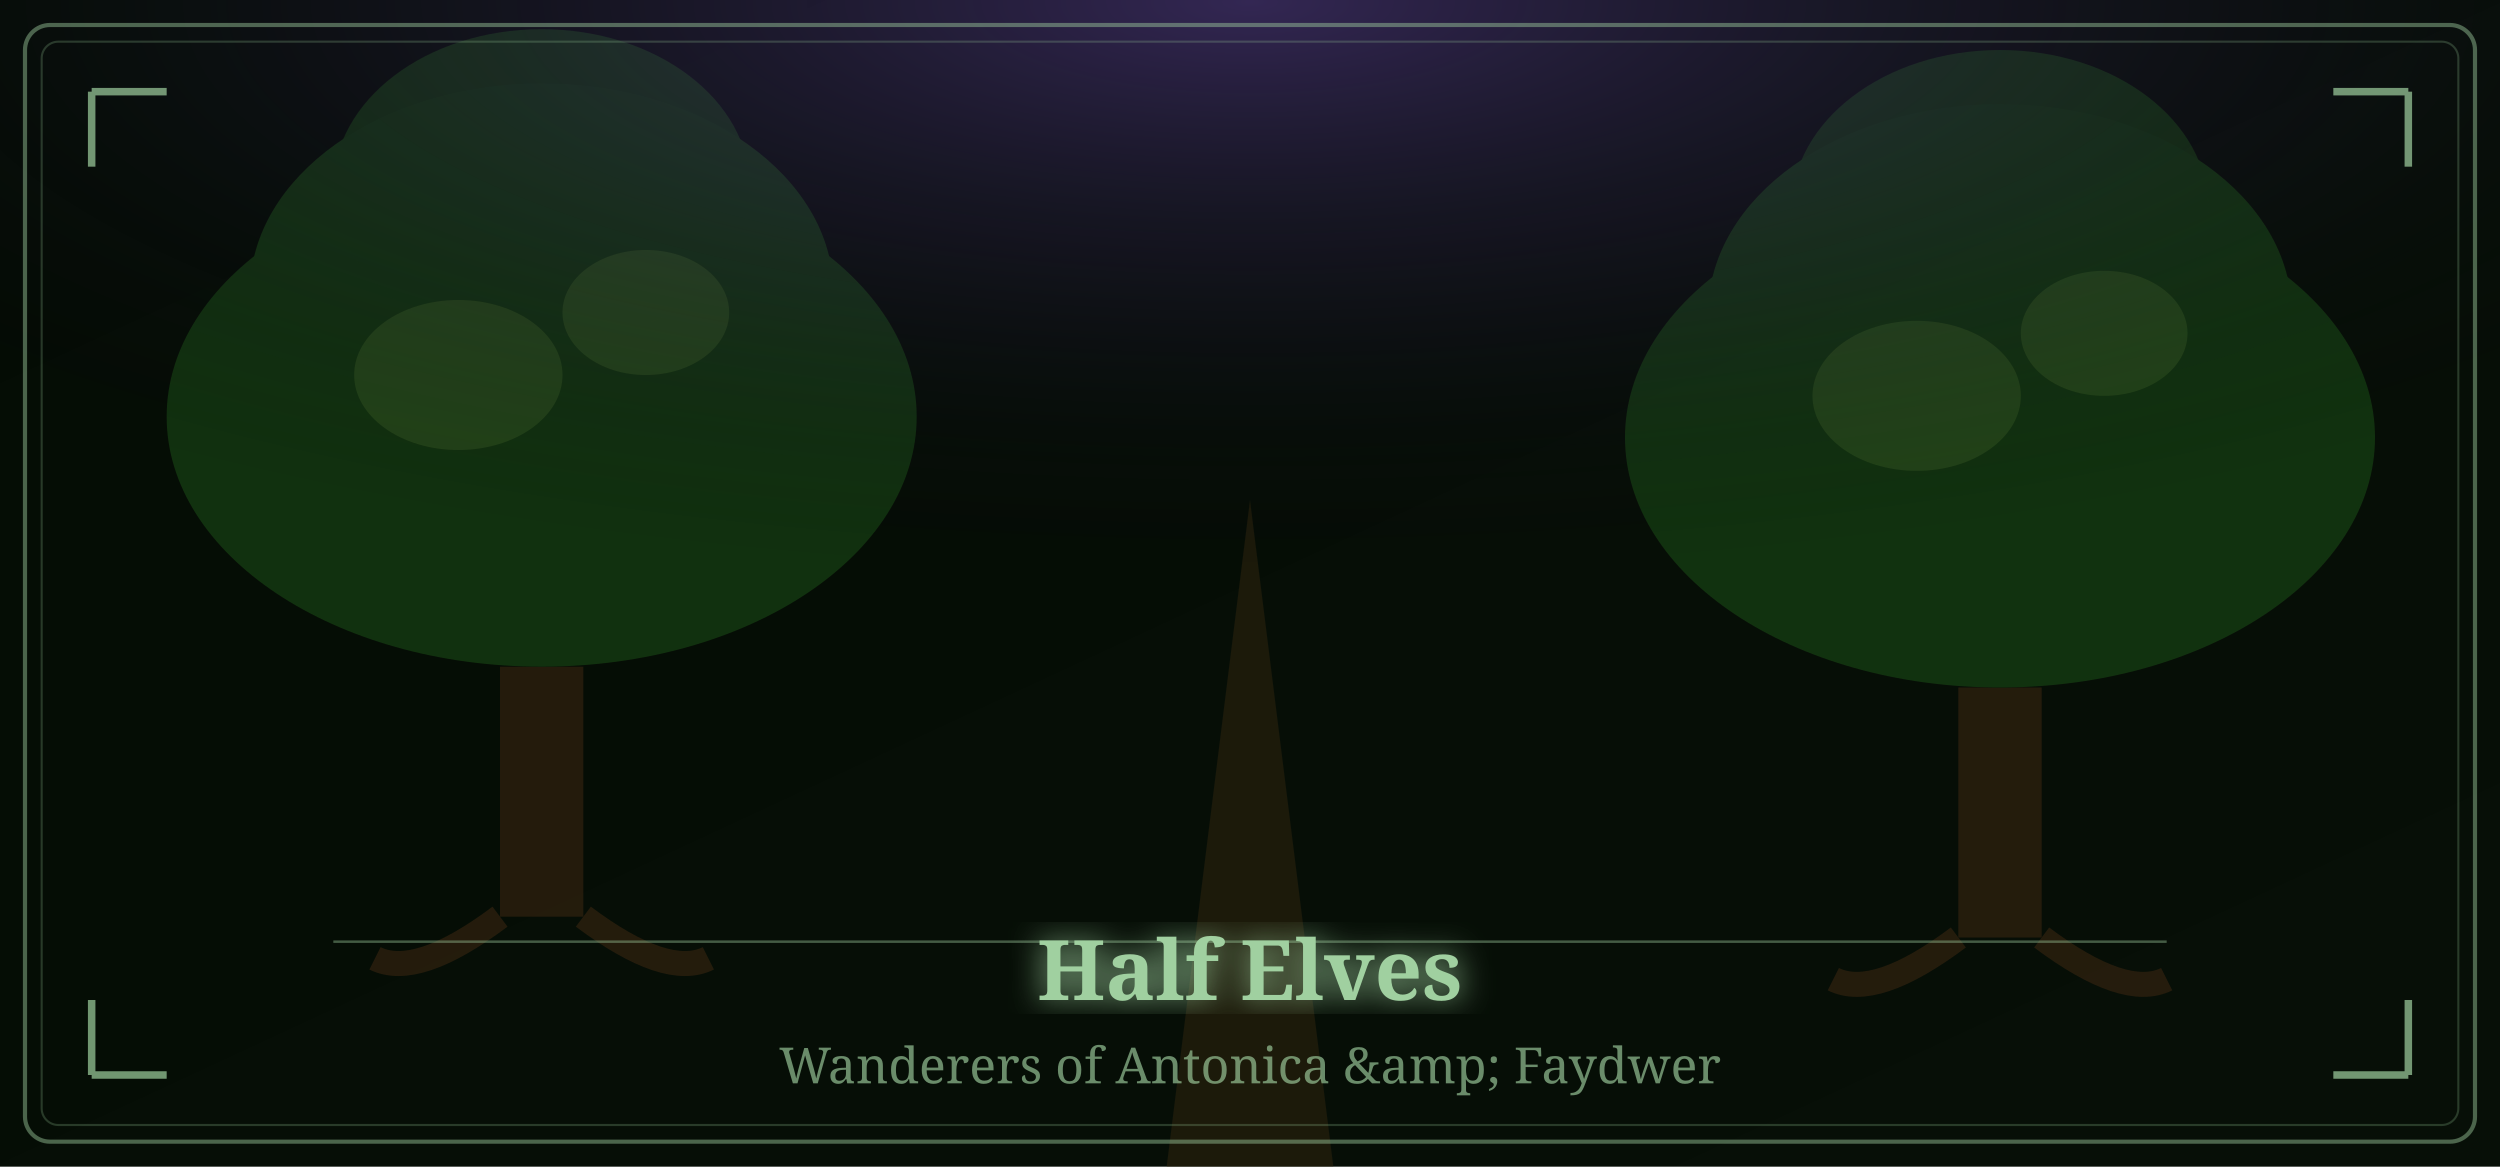
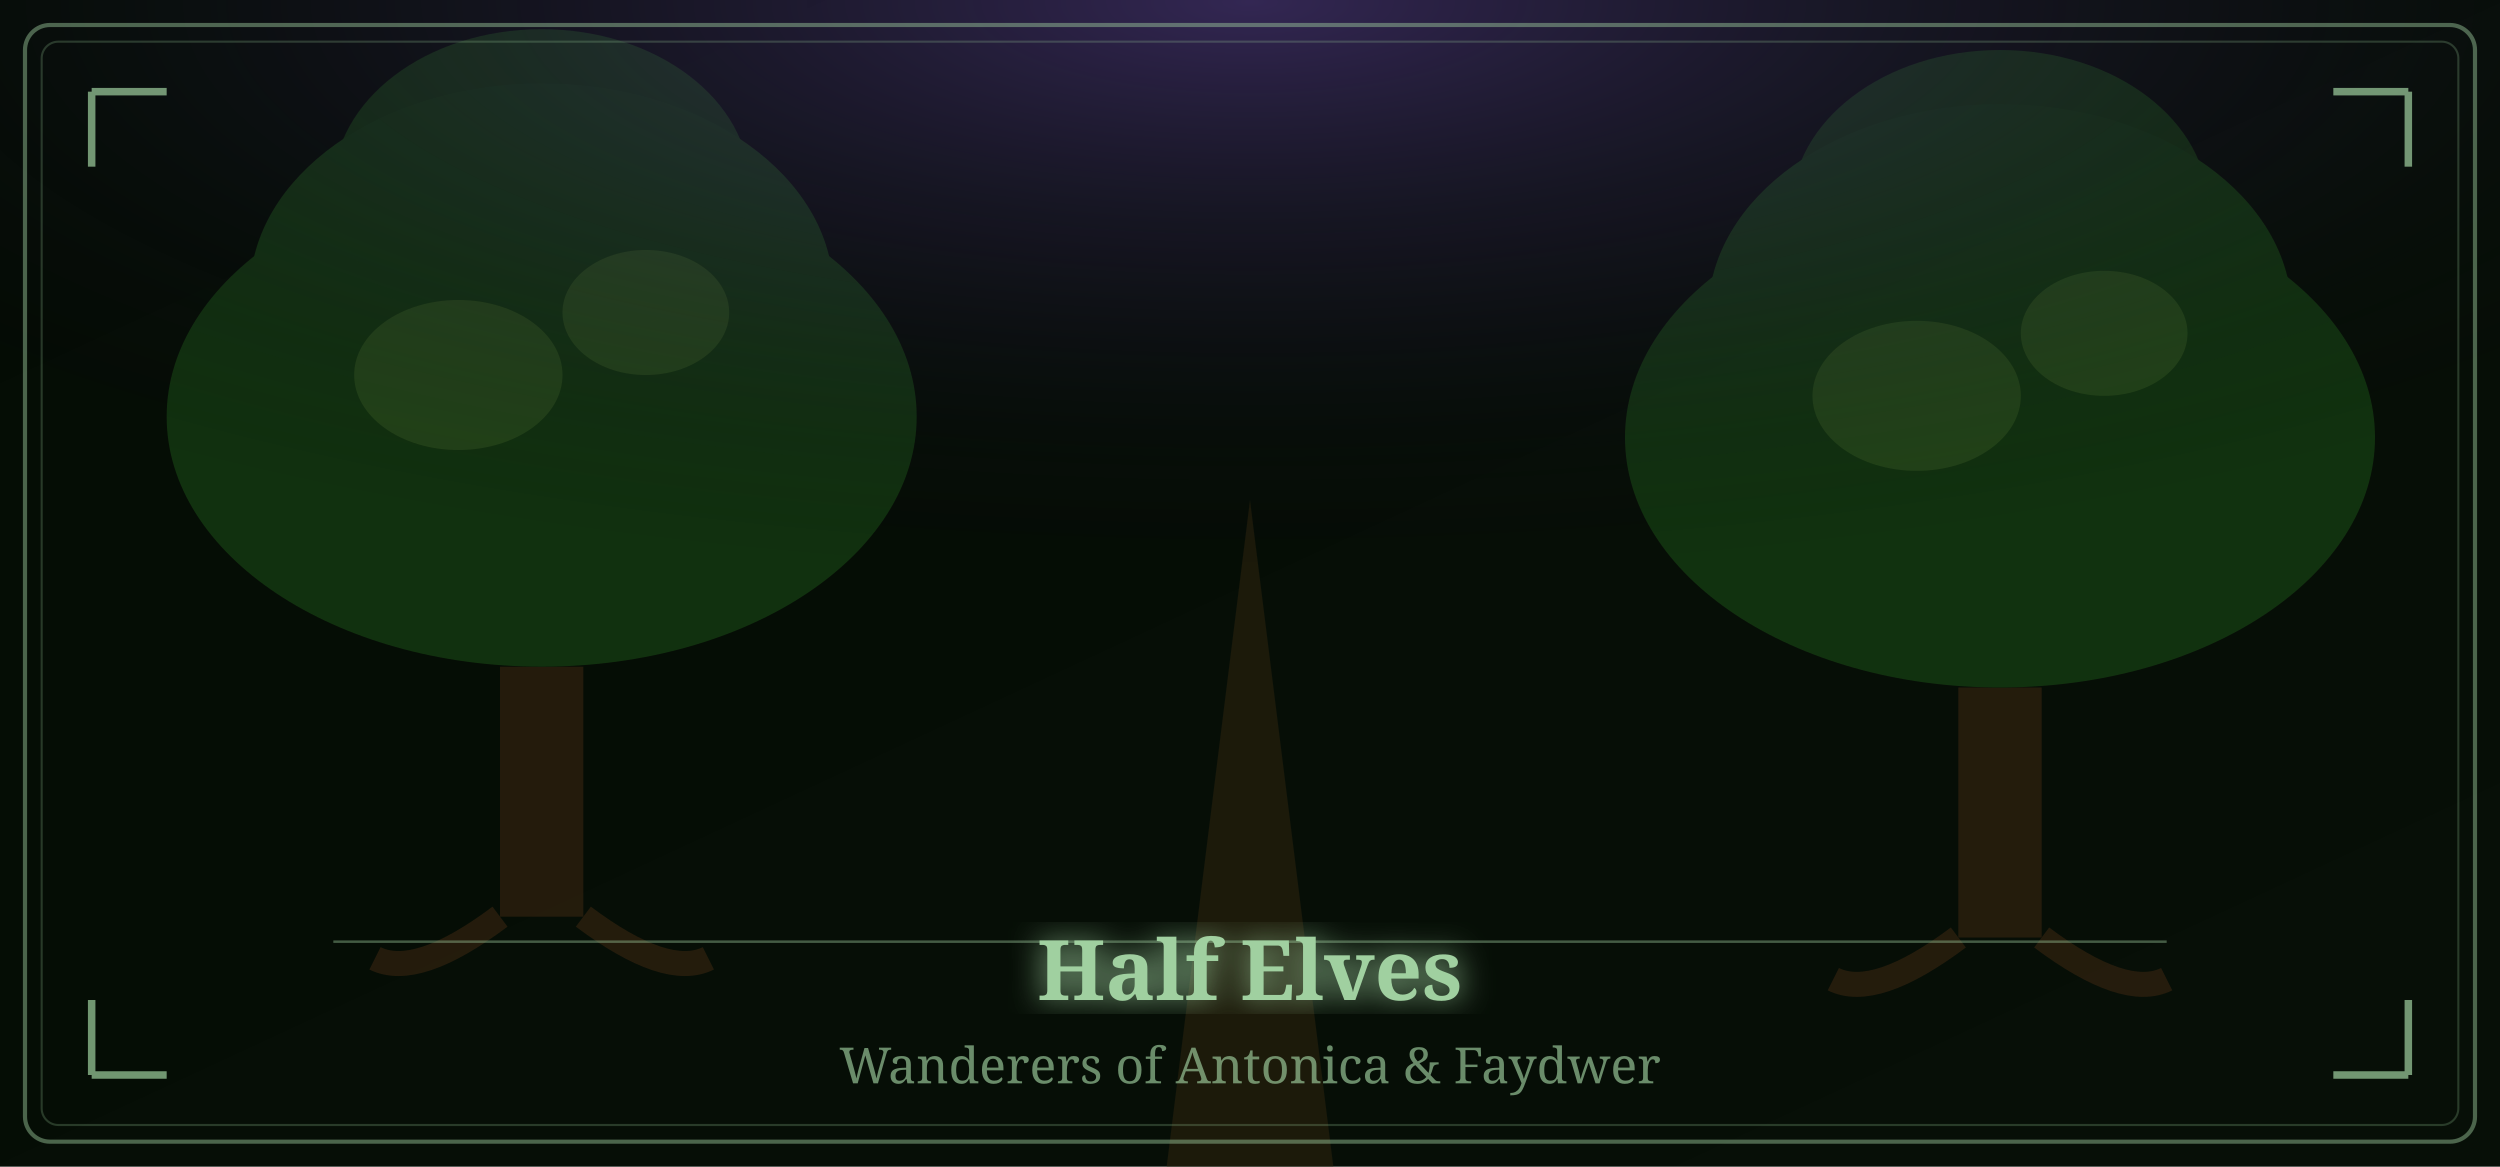
<svg xmlns="http://www.w3.org/2000/svg" viewBox="0 0 600 280" width="600" height="280">
  <defs>
    <linearGradient id="bg" x1="0%" y1="0%" x2="100%" y2="100%">
      <stop offset="0%" stop-color="#040c04" />
      <stop offset="100%" stop-color="#070f07" />
    </linearGradient>
    <filter id="glow" x="-20%" y="-20%" width="140%" height="140%">
      <feGaussianBlur stdDeviation="4" result="blur" />
      <feMerge>
        <feMergeNode in="blur" />
        <feMergeNode in="SourceGraphic" />
      </feMerge>
    </filter>
    <filter id="softglow" x="-30%" y="-30%" width="160%" height="160%">
      <feGaussianBlur stdDeviation="8" result="blur" />
      <feMerge>
        <feMergeNode in="blur" />
        <feMergeNode in="SourceGraphic" />
      </feMerge>
    </filter>
    <filter id="shadow">
      <feDropShadow dx="0" dy="2" stdDeviation="3" flood-color="rgba(0,0,0,0.6)" />
    </filter>
  </defs>
  <rect width="600" height="280" fill="url(#bg)" />
  <g opacity="0.7">
    <path d="M280,280 Q290,200 300,120 Q310,200 320,280 Z" fill="#3a2a10" opacity="0.6" />
    <g transform="translate(130,180)" opacity="0.85">
      <rect x="-10" y="-20" width="20" height="60" fill="#3a2510" />
      <path d="M-10,40 Q-30,55 -40,50" stroke="#3a2510" stroke-width="6" fill="none" />
      <path d="M10,40 Q30,55 40,50" stroke="#3a2510" stroke-width="6" fill="none" />
      <ellipse cx="0" cy="-80" rx="90" ry="60" fill="#1a4a15" />
      <ellipse cx="0" cy="-110" rx="70" ry="50" fill="#1a4a15" />
      <ellipse cx="0" cy="-135" rx="50" ry="38" fill="#1a4a15" opacity="0.9" />
      <ellipse cx="-20" cy="-90" rx="25" ry="18" fill="#4a7c30" opacity="0.6" />
      <ellipse cx="25" cy="-105" rx="20" ry="15" fill="#4a7c30" opacity="0.6" />
    </g>
    <g transform="translate(480,185)" opacity="0.85">
      <rect x="-10" y="-20" width="20" height="60" fill="#3a2510" />
      <path d="M-10,40 Q-30,55 -40,50" stroke="#3a2510" stroke-width="6" fill="none" />
      <path d="M10,40 Q30,55 40,50" stroke="#3a2510" stroke-width="6" fill="none" />
      <ellipse cx="0" cy="-80" rx="90" ry="60" fill="#1a4a15" />
      <ellipse cx="0" cy="-110" rx="70" ry="50" fill="#1a4a15" />
      <ellipse cx="0" cy="-135" rx="50" ry="38" fill="#1a4a15" opacity="0.9" />
      <ellipse cx="-20" cy="-90" rx="25" ry="18" fill="#4a7c30" opacity="0.6" />
      <ellipse cx="25" cy="-105" rx="20" ry="15" fill="#4a7c30" opacity="0.6" />
    </g>
  </g>
  <radialGradient id="twilight" cx="50%" cy="0%" r="70%">
    <stop offset="0%" stop-color="#6040a0" stop-opacity="0.5" />
    <stop offset="100%" stop-color="transparent" />
  </radialGradient>
  <rect width="600" height="200" fill="url(#twilight)" />
  <rect x="6" y="6" width="588" height="268" fill="none" stroke="#a0d0a0" stroke-width="1" stroke-opacity="0.45" rx="6" />
  <rect x="10" y="10" width="580" height="260" fill="none" stroke="#a0d0a0" stroke-width="0.5" stroke-opacity="0.23" rx="4" />
  <g stroke="#a0d0a0" stroke-width="1.8" fill="none" stroke-opacity="0.7">
    <path d="M22,22 L22,40 M22,22 L40,22" />
    <path d="M578,22 L578,40 M578,22 L560,22" />
    <path d="M22,258 L22,240 M22,258 L40,258" />
    <path d="M578,258 L578,240 M578,258 L560,258" />
  </g>
  <line x1="80" y1="226" x2="520" y2="226" stroke="#a0d0a0" stroke-width="0.6" stroke-opacity="0.4" />
  <text x="300" y="240" font-family="Georgia,serif" font-size="20" font-weight="bold" fill="#a0d0a0" text-anchor="middle" filter="url(#glow)">Half Elves</text>
-   <text x="300" y="260" font-family="Georgia,serif" font-size="12" fill="#a0d0a0" text-anchor="middle" opacity="0.65">Wanderers of Antonica &amp;amp; Faydwer</text>
+   <text x="300" y="260" font-family="Georgia,serif" font-size="12" fill="#a0d0a0" text-anchor="middle" opacity="0.65">Wanderers of Antonica &amp; Faydwer</text>
</svg>
